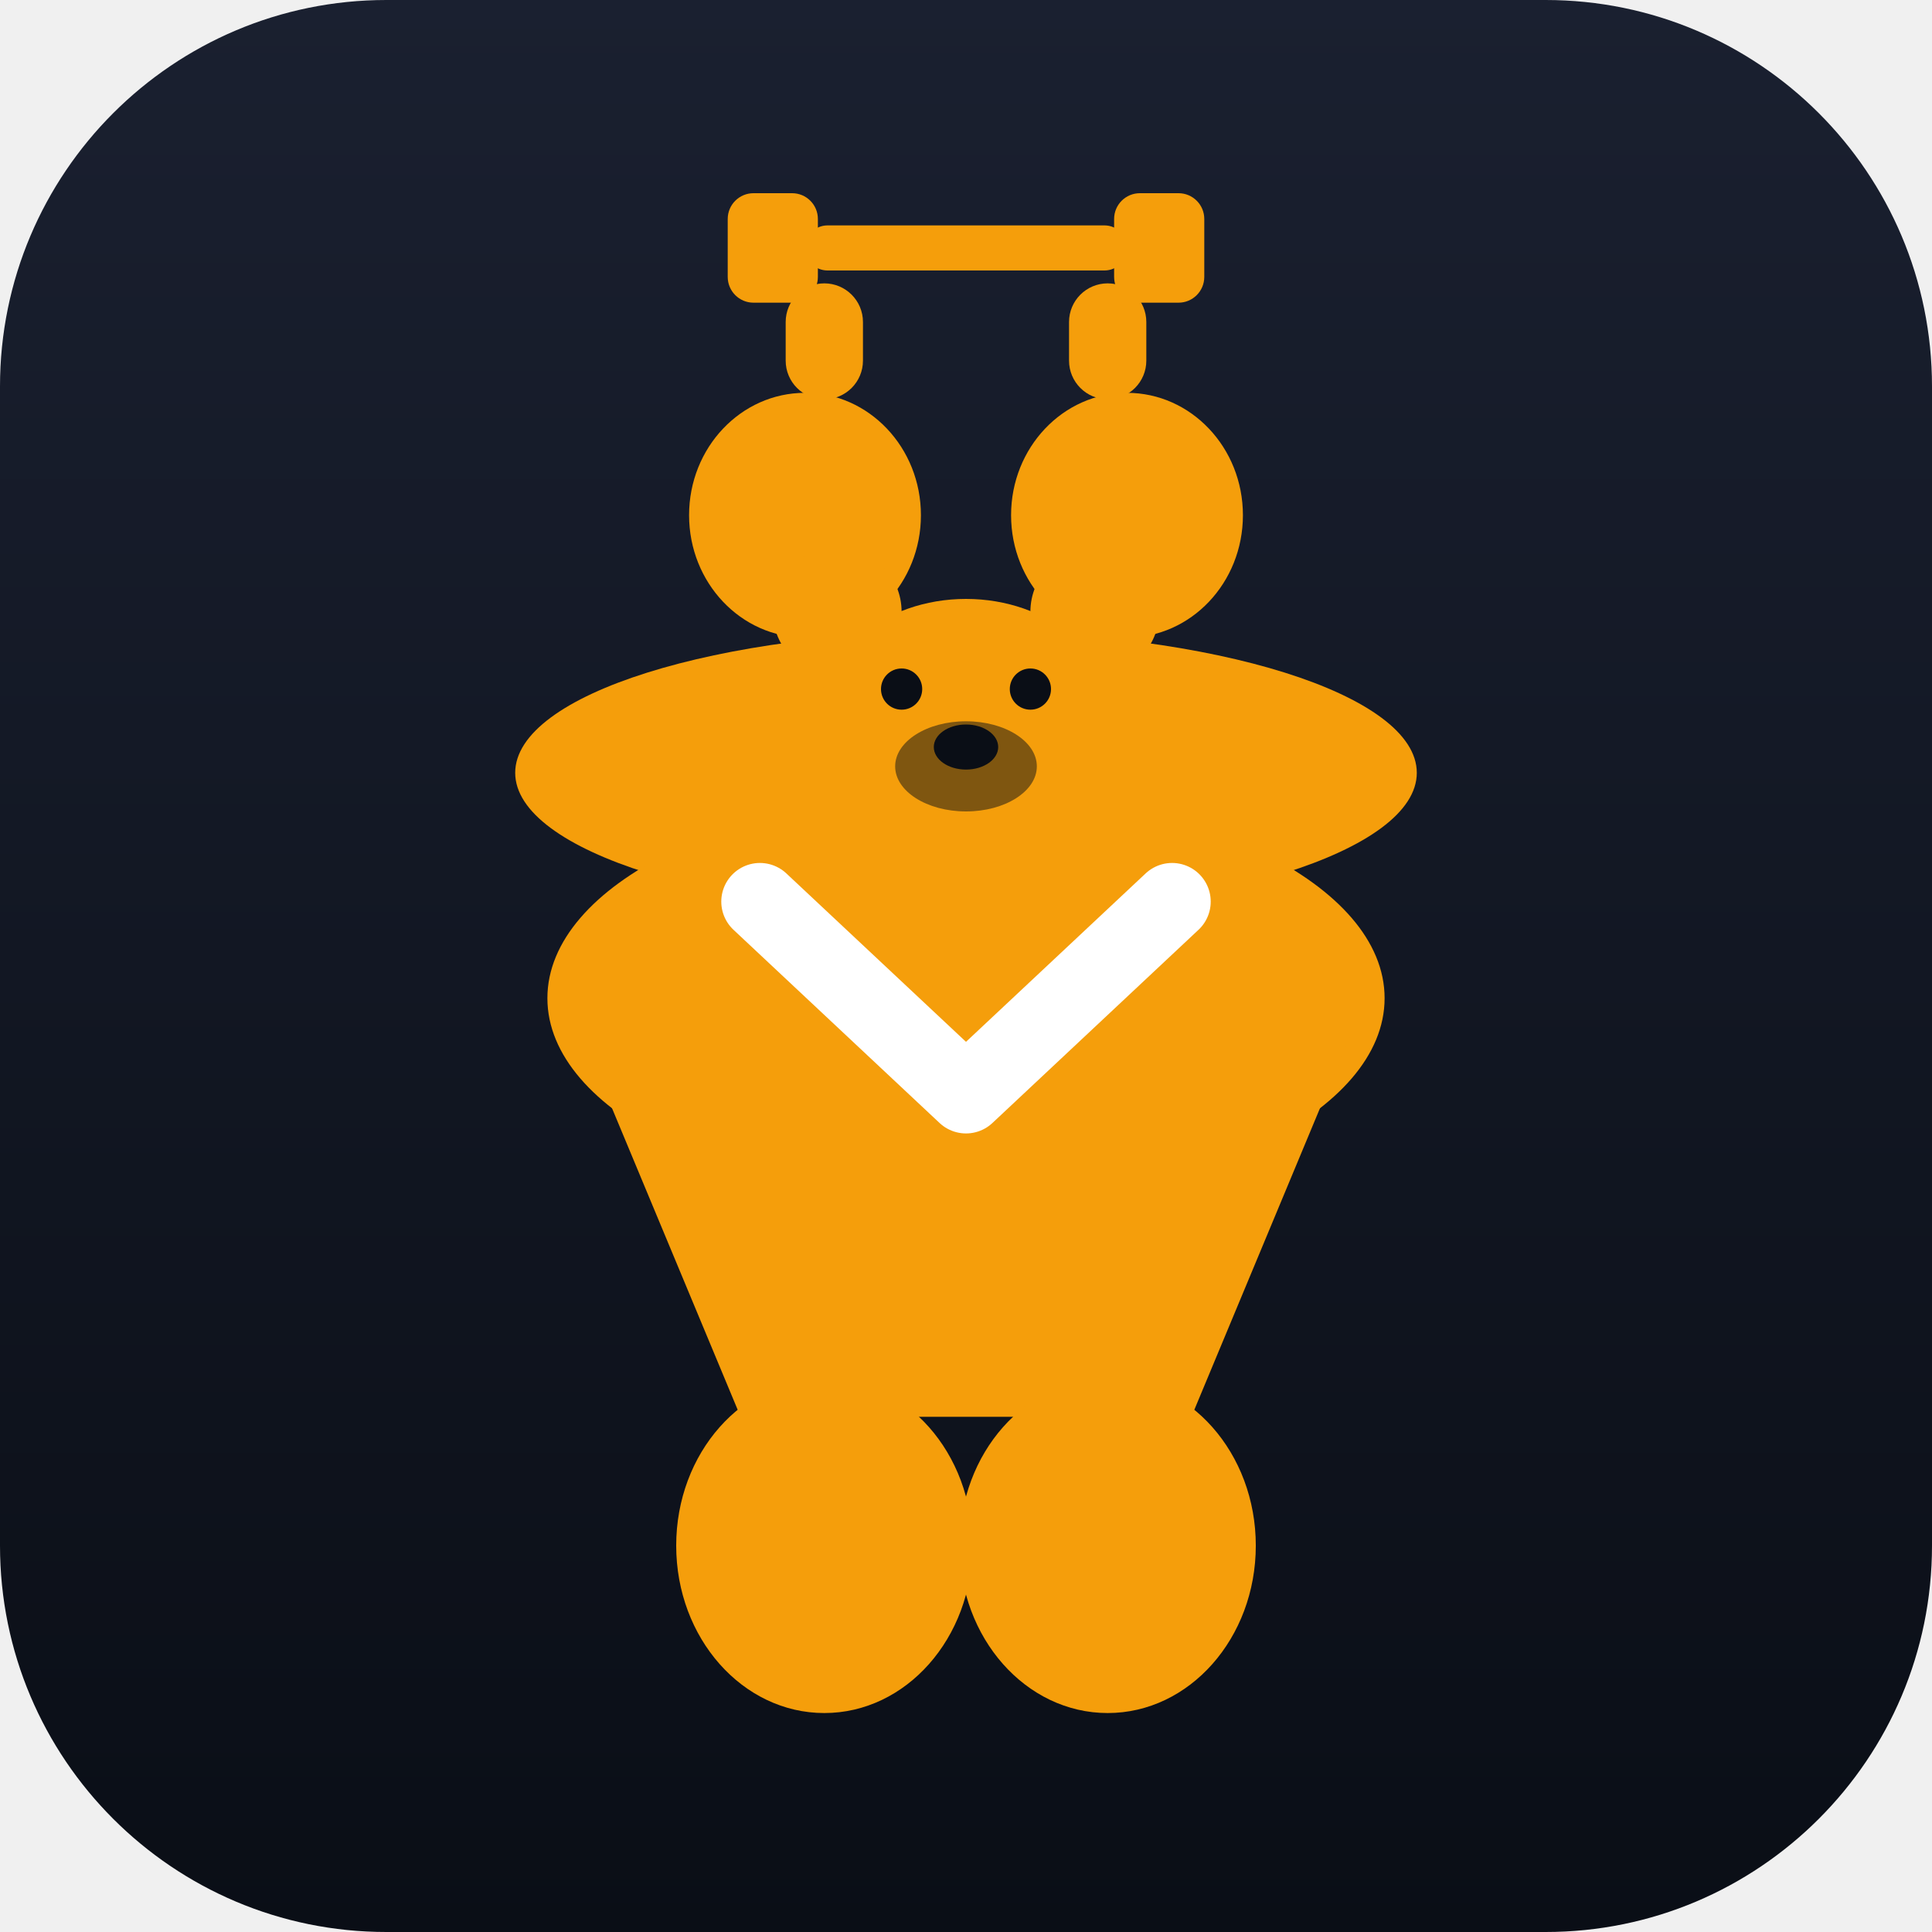
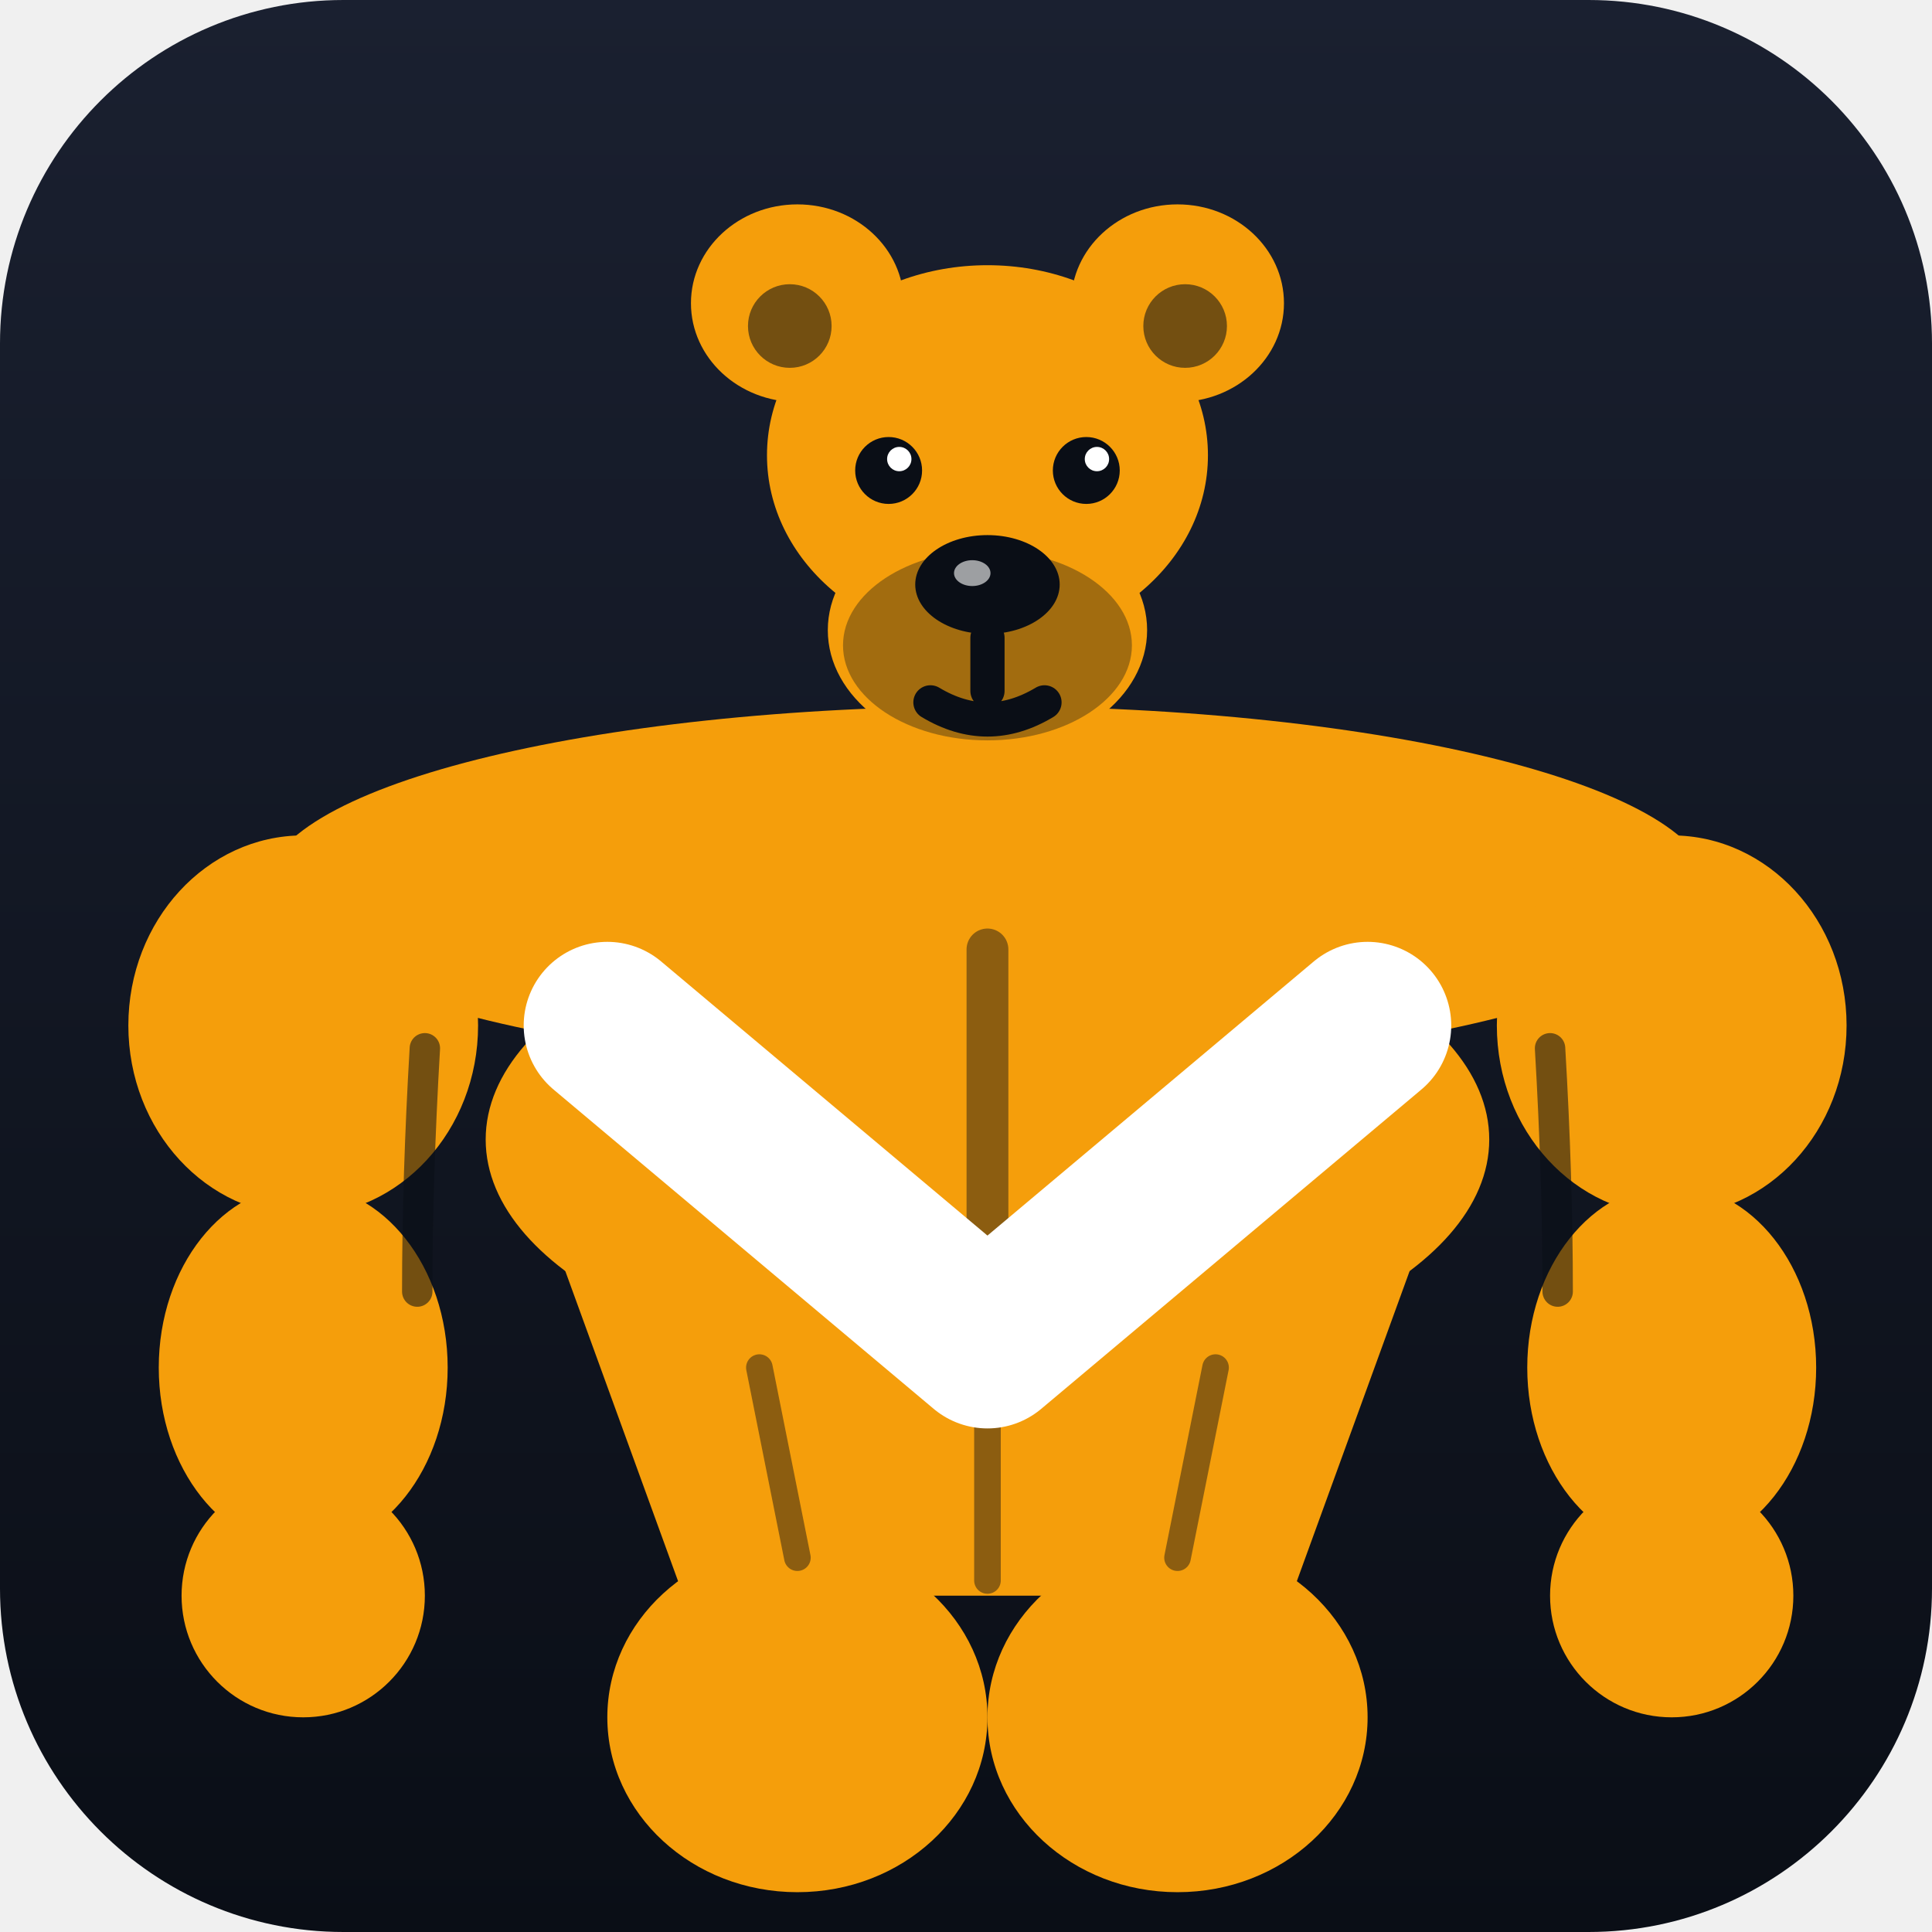
<svg xmlns="http://www.w3.org/2000/svg" width="180" height="180" viewBox="0 0 180 180">
  <defs>
    <linearGradient id="bg" x1="0" y1="0" x2="0" y2="1">
      <stop offset="0" stop-color="#1a2030" />
      <stop offset="1" stop-color="#0a0e16" />
    </linearGradient>
  </defs>
-   <rect width="180" height="180" fill="url(#bg)" rx="36" />
-   <g transform="translate(18,18) scale(6)">
+   <rect width="180" height="180" fill="url(#bg)" rx="32" />
+   <g transform="translate(7,7) scale(7.0833)">
    <g fill="#f59e0b">
-       <rect x="9.5" y="0.5" width="5" height="0.7" rx="0.35" />
-       <rect x="8.3" y="0" width="1.4" height="1.7" rx="0.4" />
-       <rect x="14.3" y="0" width="1.4" height="1.7" rx="0.4" />
-       <rect x="9.2" y="1.4" width="1.2" height="1.8" rx="0.6" />
-       <rect x="13.6" y="1.4" width="1.2" height="1.8" rx="0.6" />
-       <ellipse cx="9.5" cy="5" rx="1.8" ry="1.9" />
-       <ellipse cx="14.5" cy="5" rx="1.8" ry="1.9" />
-       <ellipse cx="12" cy="9" rx="7" ry="2.2" />
-       <ellipse cx="12" cy="12.5" rx="6.5" ry="3.2" />
-       <path d="M 6 13 L 8.5 19 L 15.5 19 L 18 13 Z" />
-       <ellipse cx="9.8" cy="21" rx="2.3" ry="2.6" />
-       <ellipse cx="14.2" cy="21" rx="2.3" ry="2.6" />
-       <circle cx="10" cy="6.5" r="1" />
-       <circle cx="14" cy="6.5" r="1" />
-       <ellipse cx="12" cy="8.2" rx="2.3" ry="1.9" />
+       <ellipse cx="9.5" cy="3" rx="1.4" ry="1.3" />
+       <ellipse cx="14.5" cy="3" rx="1.4" ry="1.3" />
+       <ellipse cx="12" cy="5" rx="2.9" ry="2.5" />
+       <ellipse cx="12" cy="7.3" rx="2.1" ry="1.6" />
+       <ellipse cx="12" cy="10.7" rx="9.5" ry="2.4" />
+       <ellipse cx="3" cy="12.5" rx="2.3" ry="2.5" />
+       <ellipse cx="21" cy="12.5" rx="2.3" ry="2.5" />
+       <ellipse cx="3" cy="17" rx="1.9" ry="2.4" />
+       <ellipse cx="21" cy="17" rx="1.9" ry="2.4" />
+       <circle cx="3" cy="20" r="1.6" />
+       <circle cx="21" cy="20" r="1.6" />
+       <ellipse cx="12" cy="14" rx="6.6" ry="3.2" />
+       <path d="M 6 14.5 L 8 20 L 16 20 L 18 14.5 Z" />
+       <ellipse cx="9.5" cy="21.6" rx="2.5" ry="2.3" />
+       <ellipse cx="14.5" cy="21.6" rx="2.5" ry="2.3" />
    </g>
-     <path d="M 8.8 11 L 12 14 L 15.2 11" stroke="#fff" stroke-width="1.2" stroke-linecap="round" stroke-linejoin="round" fill="none" />
-     <ellipse cx="12" cy="8.9" rx="1.1" ry="0.7" fill="#0a0e16" opacity="0.5" />
-     <circle cx="11" cy="7.7" r="0.32" fill="#0a0e16" />
-     <circle cx="13" cy="7.7" r="0.32" fill="#0a0e16" />
-     <ellipse cx="12" cy="8.6" rx="0.5" ry="0.35" fill="#0a0e16" />
+     <ellipse cx="9.4" cy="3.3" rx="0.55" ry="0.55" fill="#0a0e16" opacity="0.55" />
+     <ellipse cx="14.6" cy="3.3" rx="0.55" ry="0.55" fill="#0a0e16" opacity="0.55" />
+     <circle cx="10.7" cy="5.2" r="0.44" fill="#0a0e16" />
+     <circle cx="13.3" cy="5.2" r="0.44" fill="#0a0e16" />
+     <circle cx="10.84" cy="5.05" r="0.16" fill="#fff" />
+     <circle cx="13.44" cy="5.05" r="0.16" fill="#fff" />
+     <ellipse cx="12" cy="7.5" rx="1.9" ry="1.25" fill="#0a0e16" opacity="0.35" />
+     <ellipse cx="12" cy="6.7" rx="0.95" ry="0.65" fill="#0a0e16" />
+     <ellipse cx="11.8" cy="6.55" rx="0.24" ry="0.17" fill="#fff" opacity="0.6" />
+     <path d="M 12 7.4 L 12 8.1 M 11.25 8.25 Q 12 8.7 12.75 8.25" stroke="#0a0e16" stroke-width="0.45" stroke-linecap="round" fill="none" />
+     <path d="M 12 11.5 L 12 16.6" stroke="#0a0e16" stroke-width="0.55" opacity="0.45" fill="none" stroke-linecap="round" />
+     <path d="M 4.6 12.8 Q 4.5 14.5 4.5 16" stroke="#0a0e16" stroke-width="0.4" opacity="0.55" fill="none" stroke-linecap="round" />
+     <path d="M 19.4 12.8 Q 19.5 14.5 19.5 16" stroke="#0a0e16" stroke-width="0.4" opacity="0.55" fill="none" stroke-linecap="round" />
+     <path d="M 9 17 L 9.5 19.5 M 12 17 L 12 19.8 M 15 17 L 14.5 19.5" stroke="#0a0e16" stroke-width="0.35" opacity="0.45" fill="none" stroke-linecap="round" />
+     <path d="M 7 12.5 L 12 16.7 L 17 12.5" stroke="#fff" stroke-width="2.2" stroke-linecap="round" stroke-linejoin="round" fill="none" />
  </g>
</svg>
